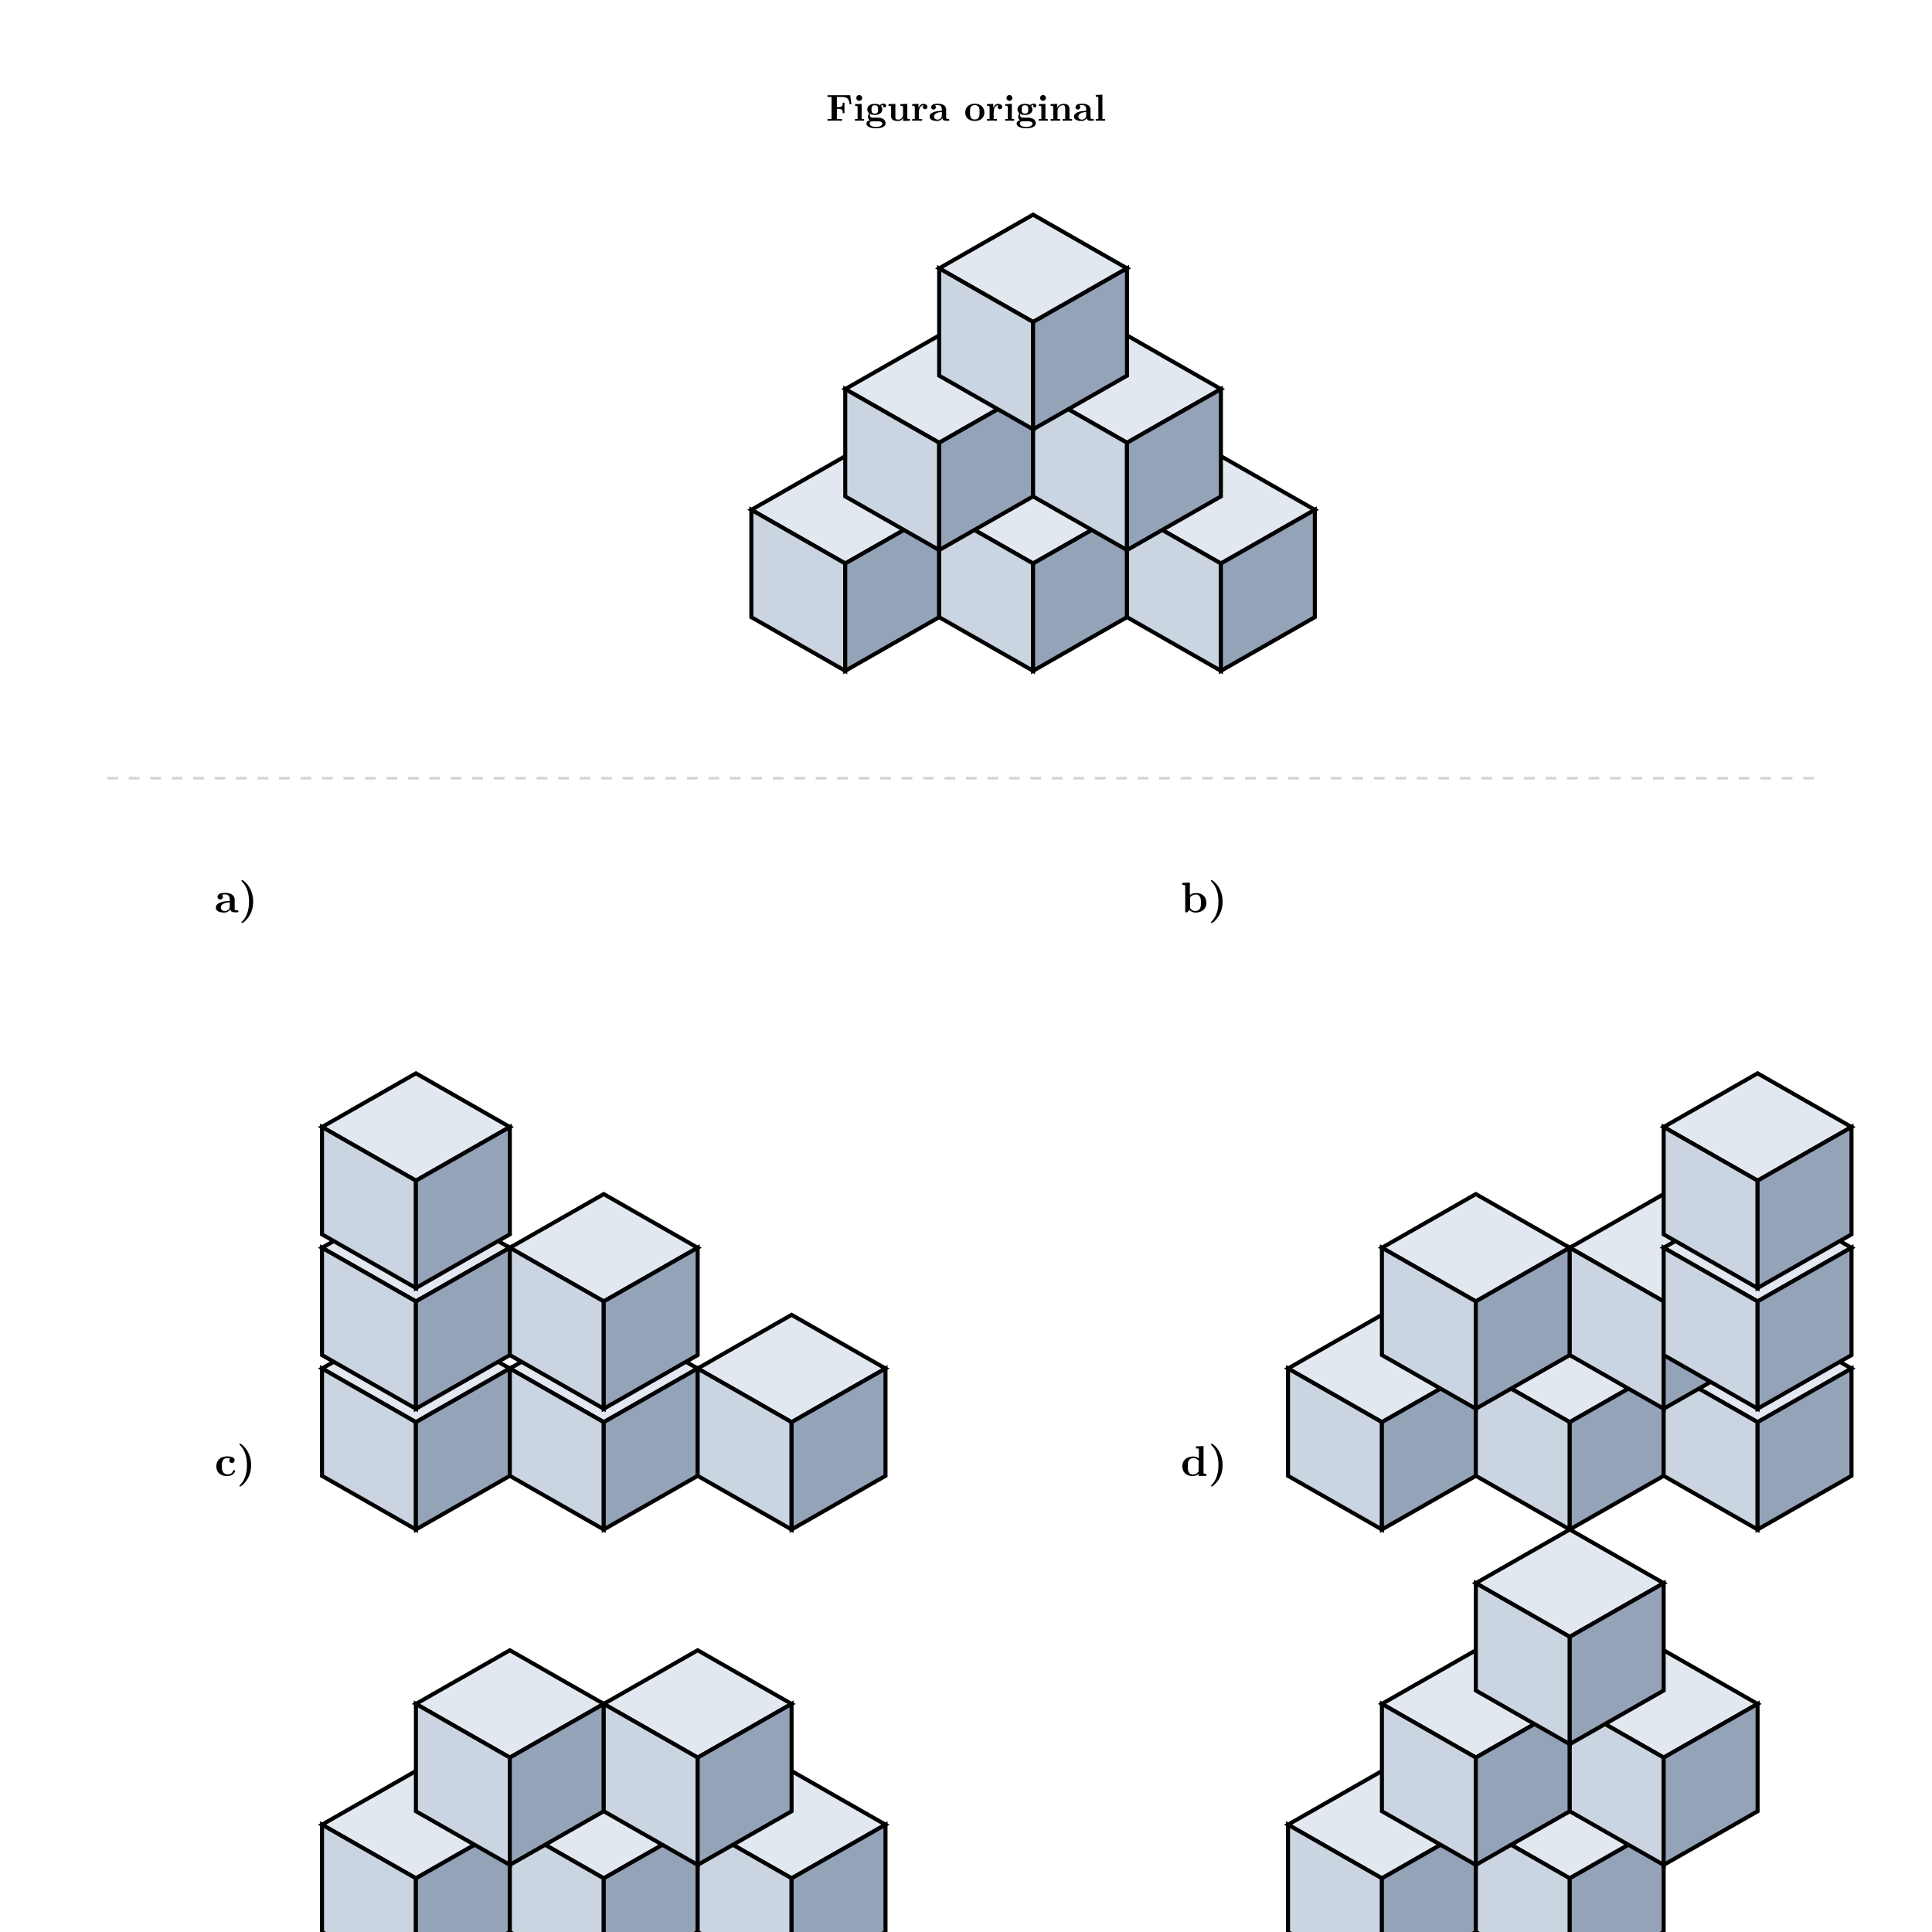
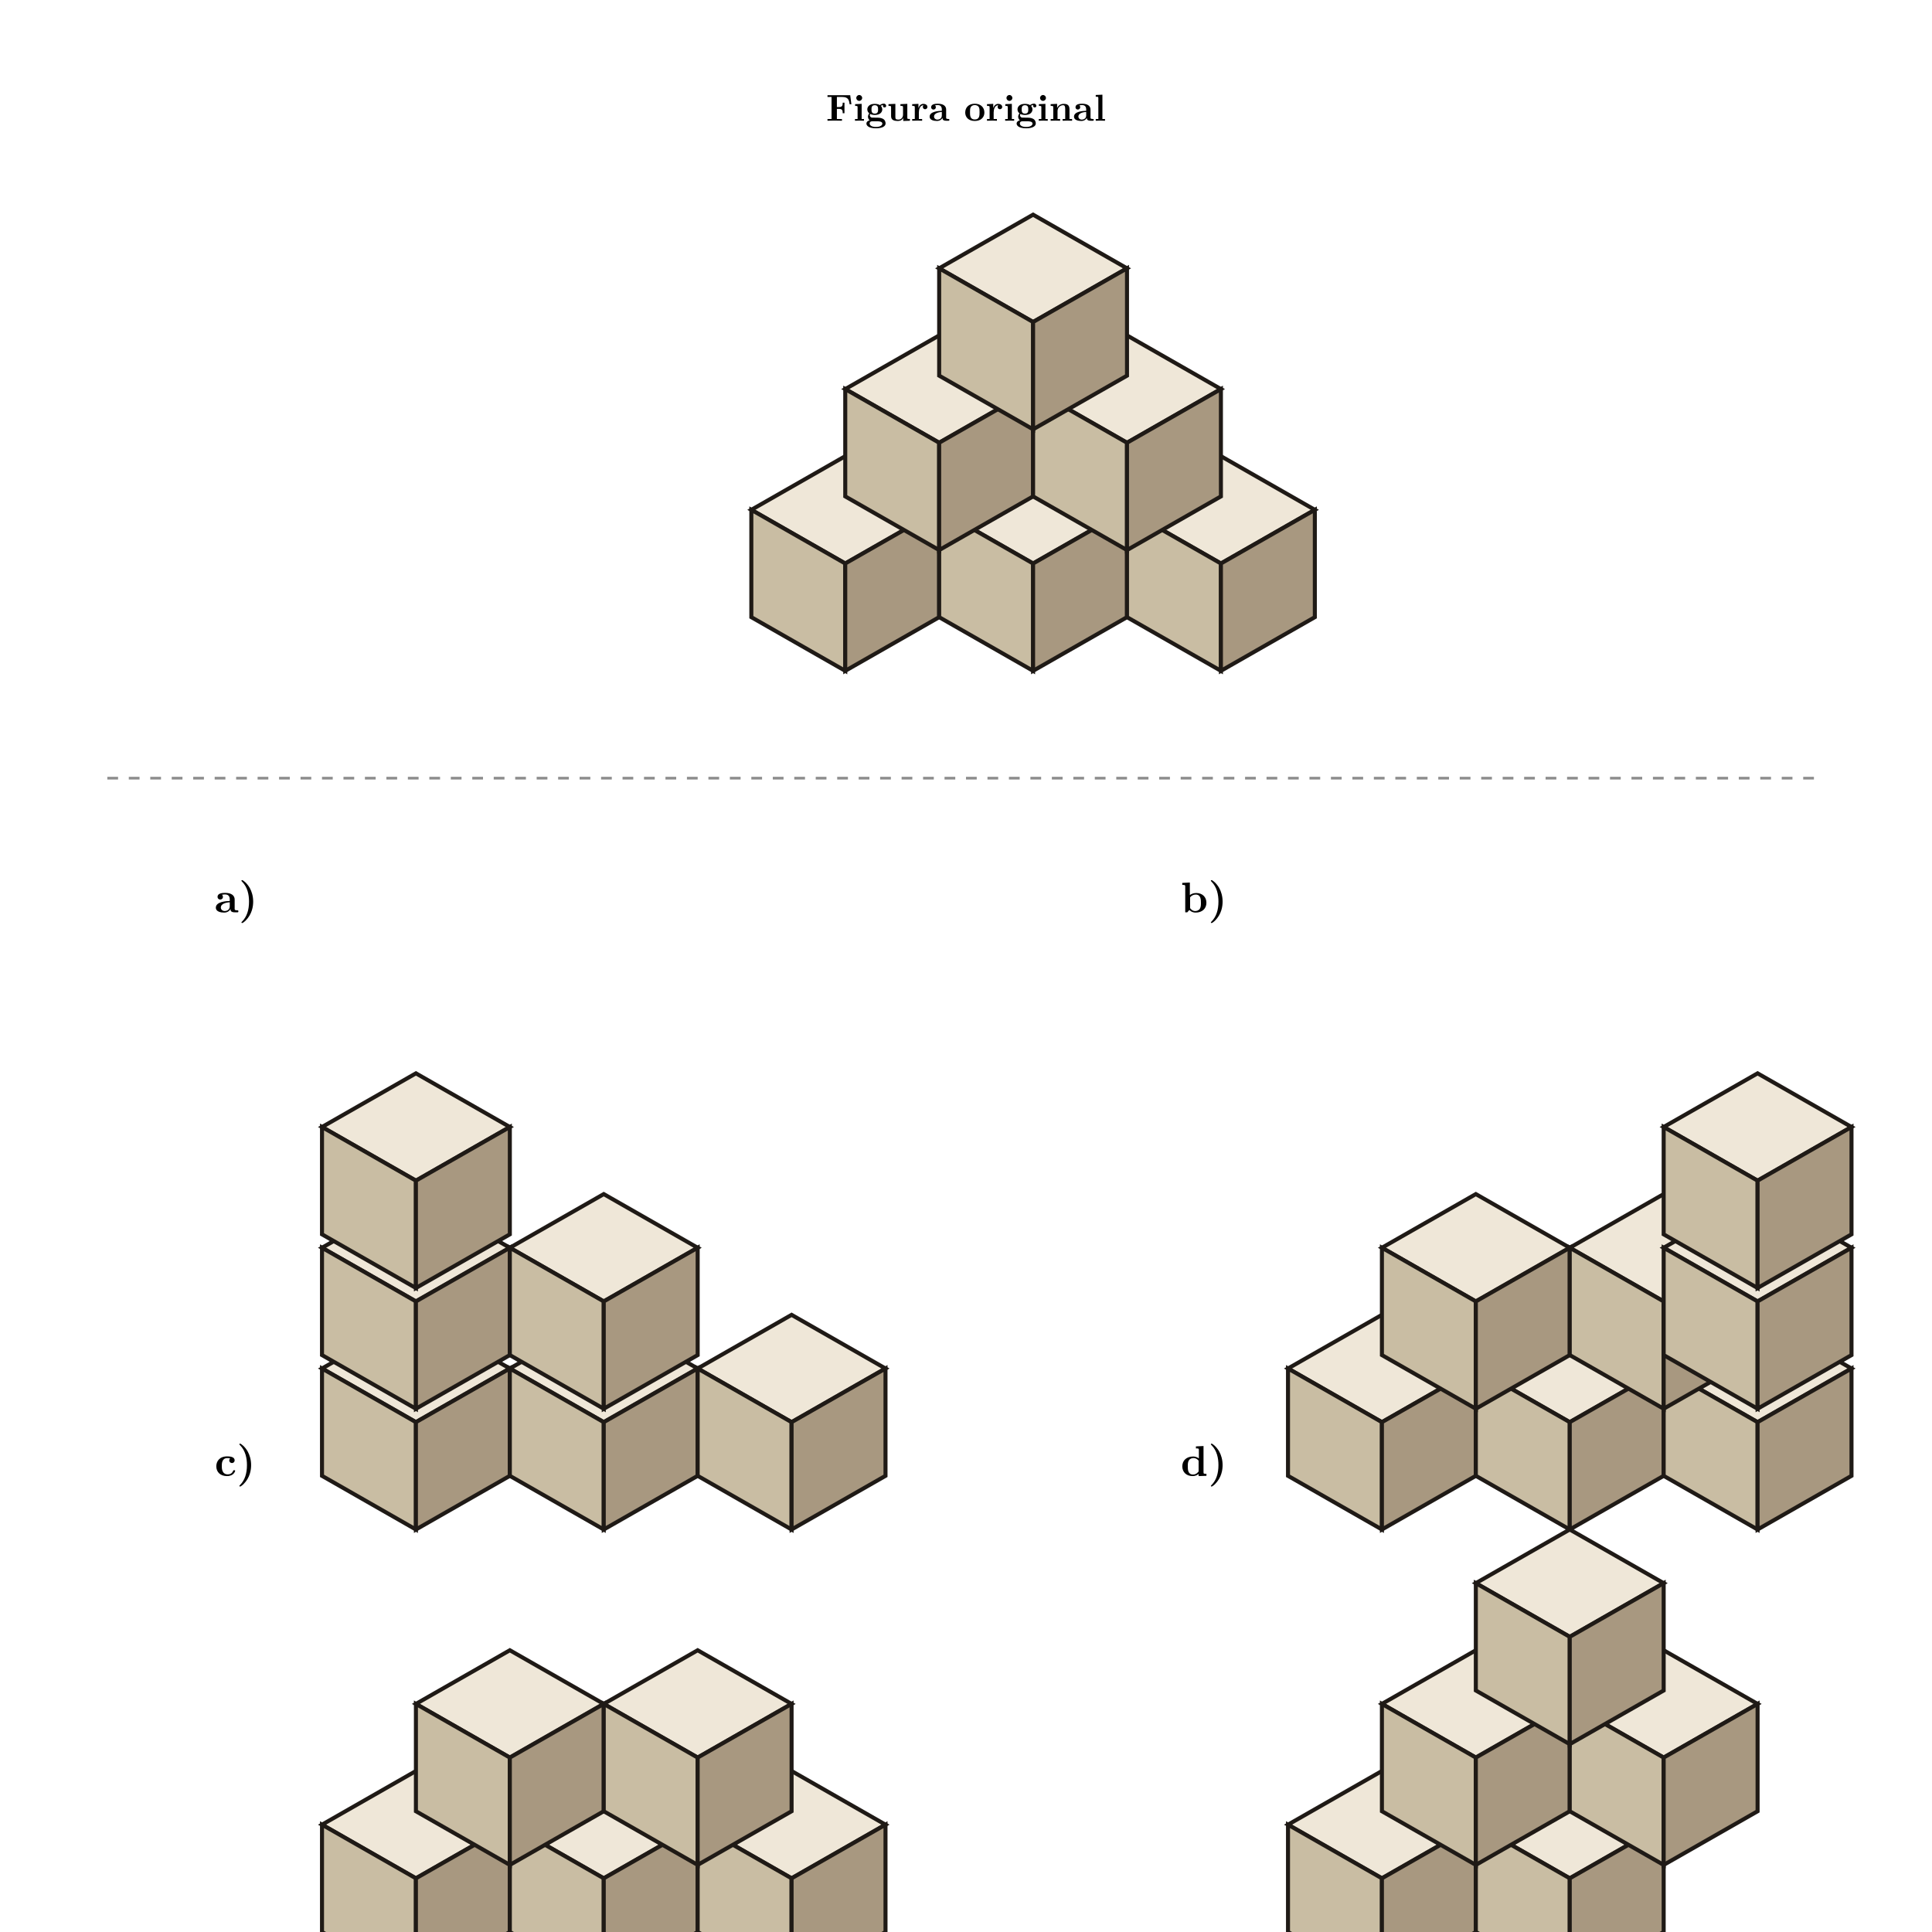
<svg xmlns="http://www.w3.org/2000/svg" fill="currentColor" viewBox="0 0 720 720" width="720" height="720" font-family="'Latin Modern Roman', Georgia, 'Times New Roman', serif">
  <defs>
    <symbol id="cube" overflow="visible">
-       <polygon points="0,-30 35,-50 70,-30 35,-10" fill="#e2e8f0" stroke="currentColor" stroke-width="1.5" />
-       <polygon points="0,-30 35,-10 35,30 0,10" fill="#cbd5e1" stroke="currentColor" stroke-width="1.5" />
-       <polygon points="35,-10 70,-30 70,10 35,30" fill="#94a3b8" stroke="currentColor" stroke-width="1.5" />
+       <polygon points="0,-30 35,-50 70,-30 35,-10" fill="#efe7d8" stroke="#1f1a16" stroke-width="1.5" />
+       <polygon points="0,-30 35,-10 35,30 0,10" fill="#c9bda3" stroke="#1f1a16" stroke-width="1.5" />
+       <polygon points="35,-10 70,-30 70,10 35,30" fill="#a89880" stroke="#1f1a16" stroke-width="1.5" />
    </symbol>
  </defs>
  <g transform="translate(280, 60)">
    <text x="80" y="-15" text-anchor="middle" font-size="14" font-weight="600">Figura original</text>
    <use href="#cube" x="0" y="160" />
    <use href="#cube" x="70" y="160" />
    <use href="#cube" x="140" y="160" />
    <use href="#cube" x="35" y="115" />
    <use href="#cube" x="105" y="115" />
    <use href="#cube" x="70" y="70" />
  </g>
-   <line x1="40" y1="290" x2="680" y2="290" stroke="#d1d5db" stroke-width="1" stroke-dasharray="4,4" />
+   <line x1="40" y1="290" x2="680" y2="290" stroke="currentColor" opacity="0.45" stroke-width="1" stroke-dasharray="4,4" />
  <g transform="translate(80, 350)">
    <text x="0" y="-10" font-size="16" font-weight="600">a)</text>
    <g transform="translate(40, 30)">
      <use href="#cube" x="0" y="160" />
      <use href="#cube" x="70" y="160" />
      <use href="#cube" x="140" y="160" />
      <use href="#cube" x="0" y="115" />
      <use href="#cube" x="70" y="115" />
      <use href="#cube" x="0" y="70" />
    </g>
  </g>
  <g transform="translate(440, 350)">
    <text x="0" y="-10" font-size="16" font-weight="600">b)</text>
    <g transform="translate(40, 30)">
      <use href="#cube" x="0" y="160" />
      <use href="#cube" x="70" y="160" />
      <use href="#cube" x="140" y="160" />
      <use href="#cube" x="35" y="115" />
      <use href="#cube" x="105" y="115" />
      <use href="#cube" x="140" y="115" />
      <use href="#cube" x="140" y="70" />
    </g>
  </g>
  <g transform="translate(80, 560)">
    <text x="0" y="-10" font-size="16" font-weight="600">c)</text>
    <g transform="translate(40, 30)">
      <use href="#cube" x="0" y="120" />
      <use href="#cube" x="70" y="120" />
      <use href="#cube" x="140" y="120" />
      <use href="#cube" x="35" y="75" />
      <use href="#cube" x="105" y="75" />
    </g>
  </g>
  <g transform="translate(440, 560)">
    <text x="0" y="-10" font-size="16" font-weight="600">d)</text>
    <g transform="translate(40, 30)">
      <use href="#cube" x="0" y="120" />
      <use href="#cube" x="70" y="120" />
      <use href="#cube" x="35" y="75" />
      <use href="#cube" x="105" y="75" />
      <use href="#cube" x="70" y="30" />
    </g>
  </g>
</svg>
